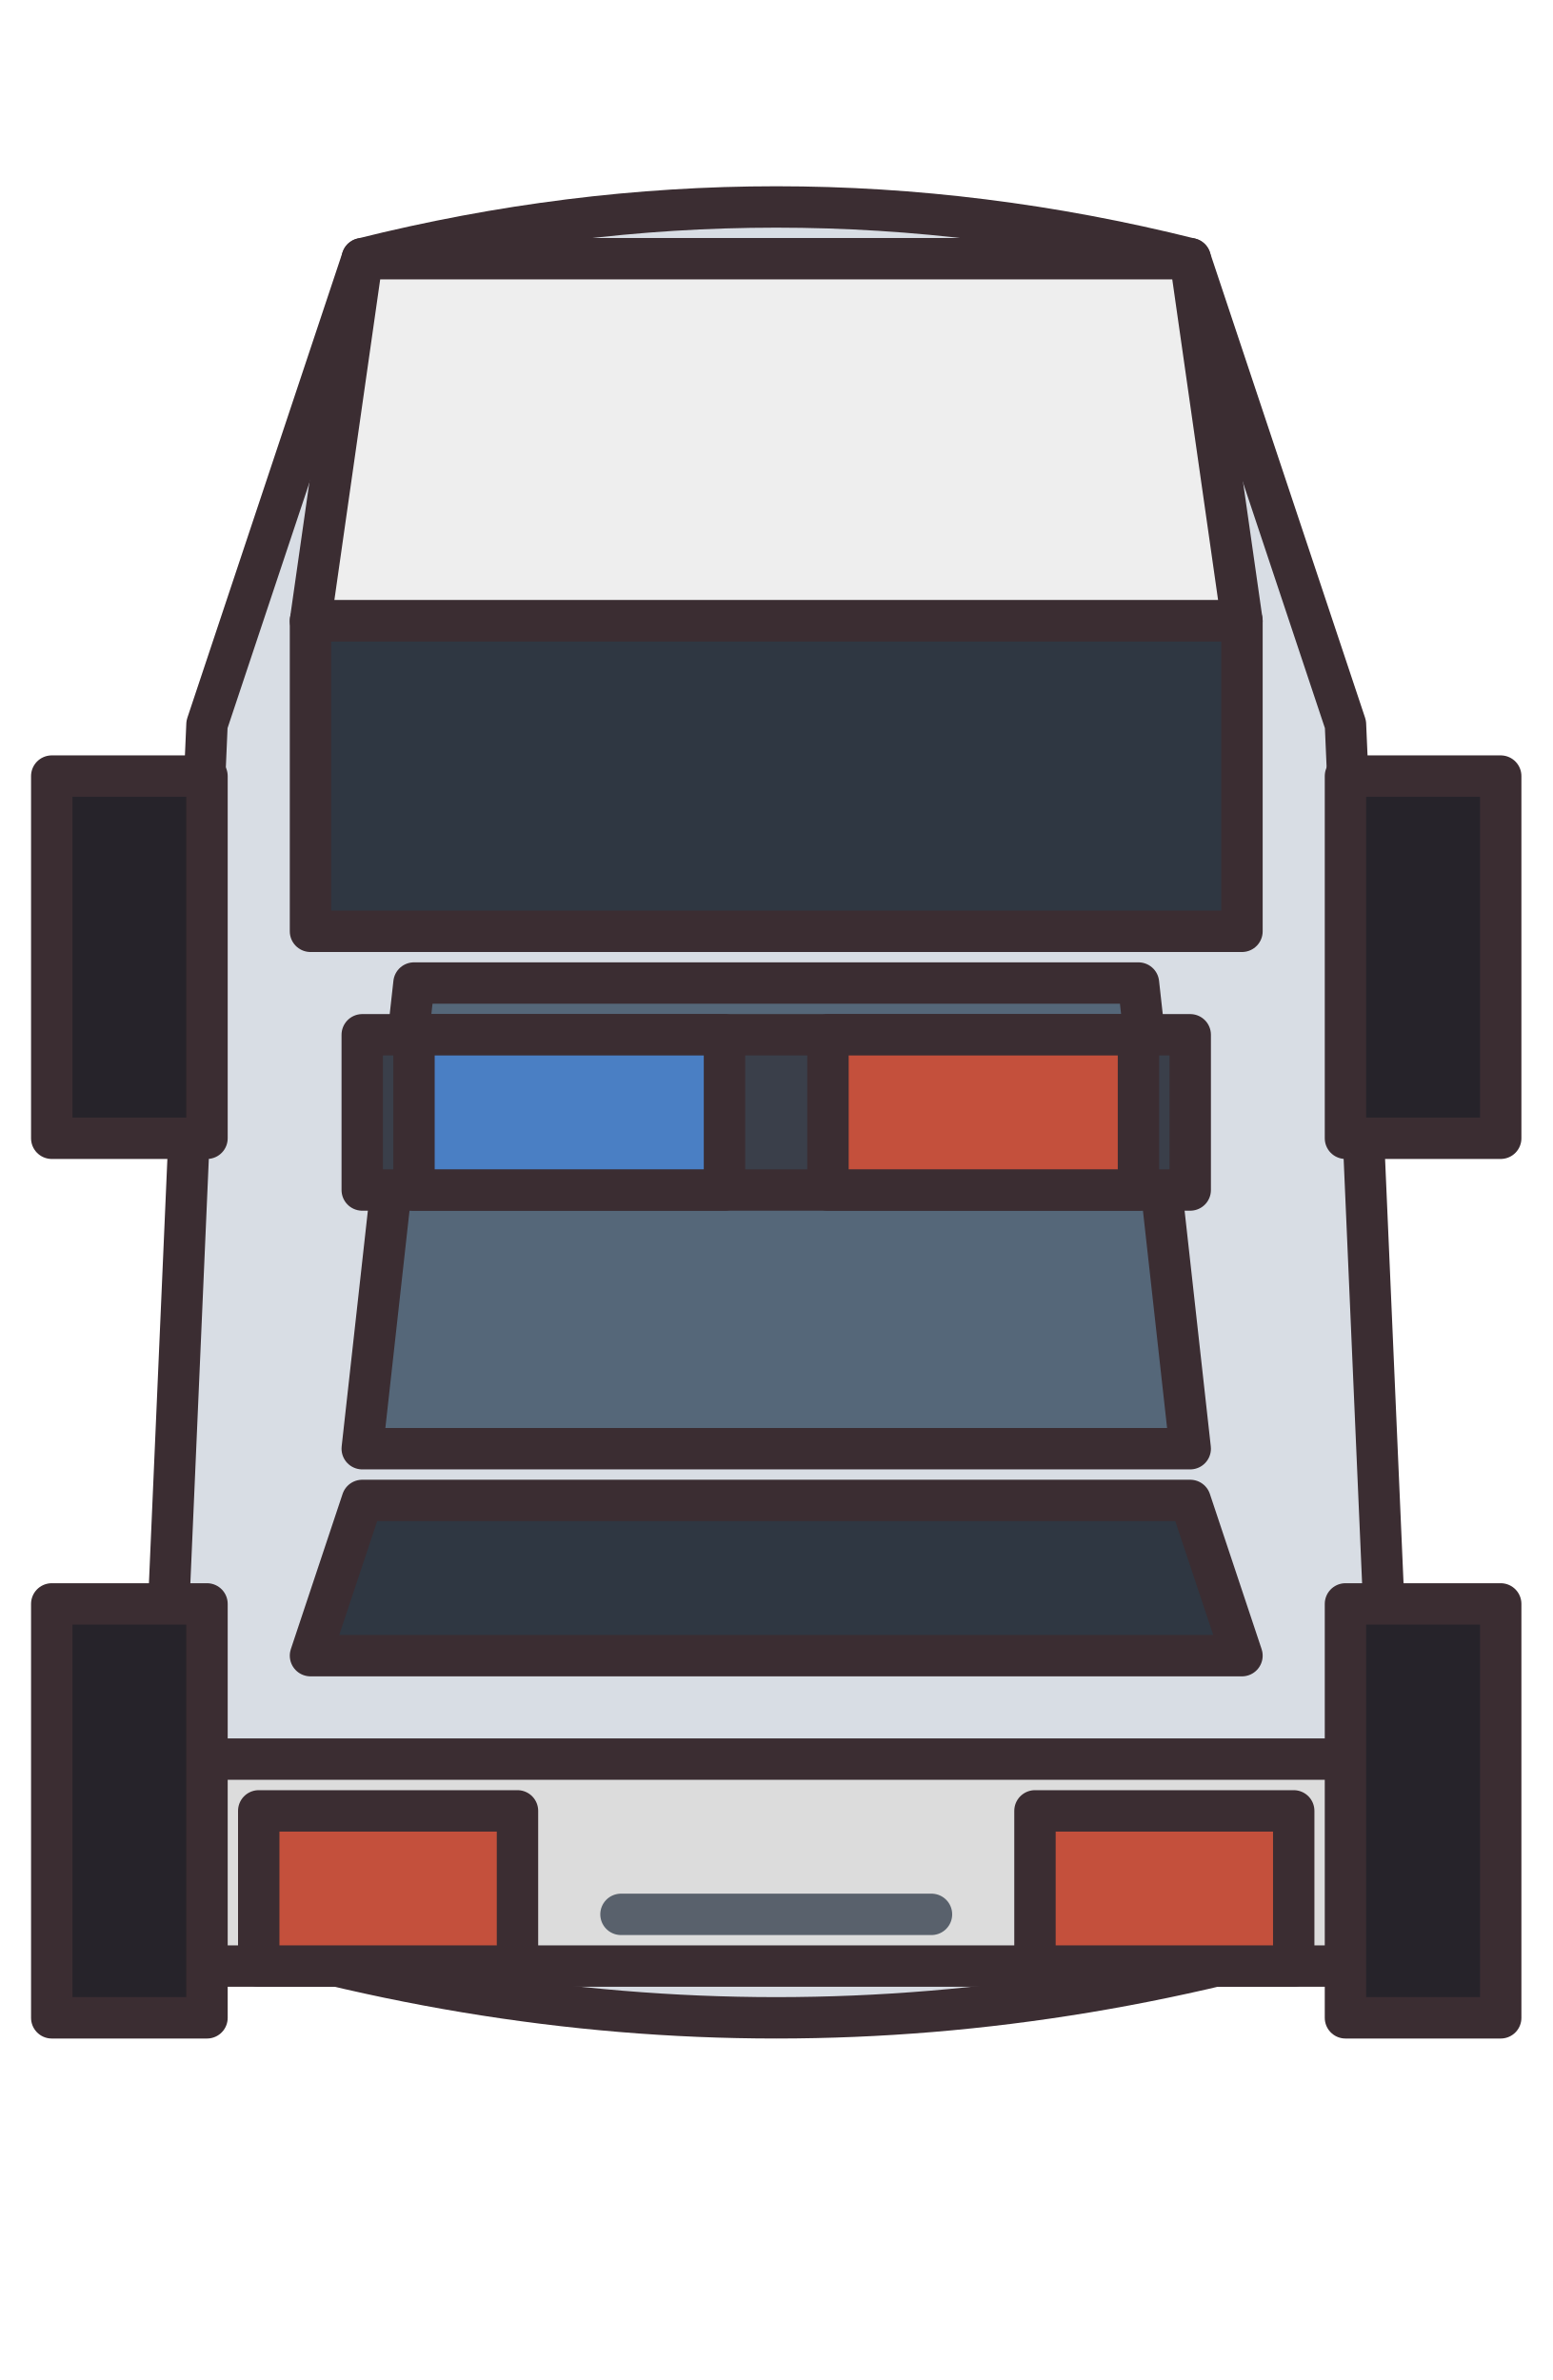
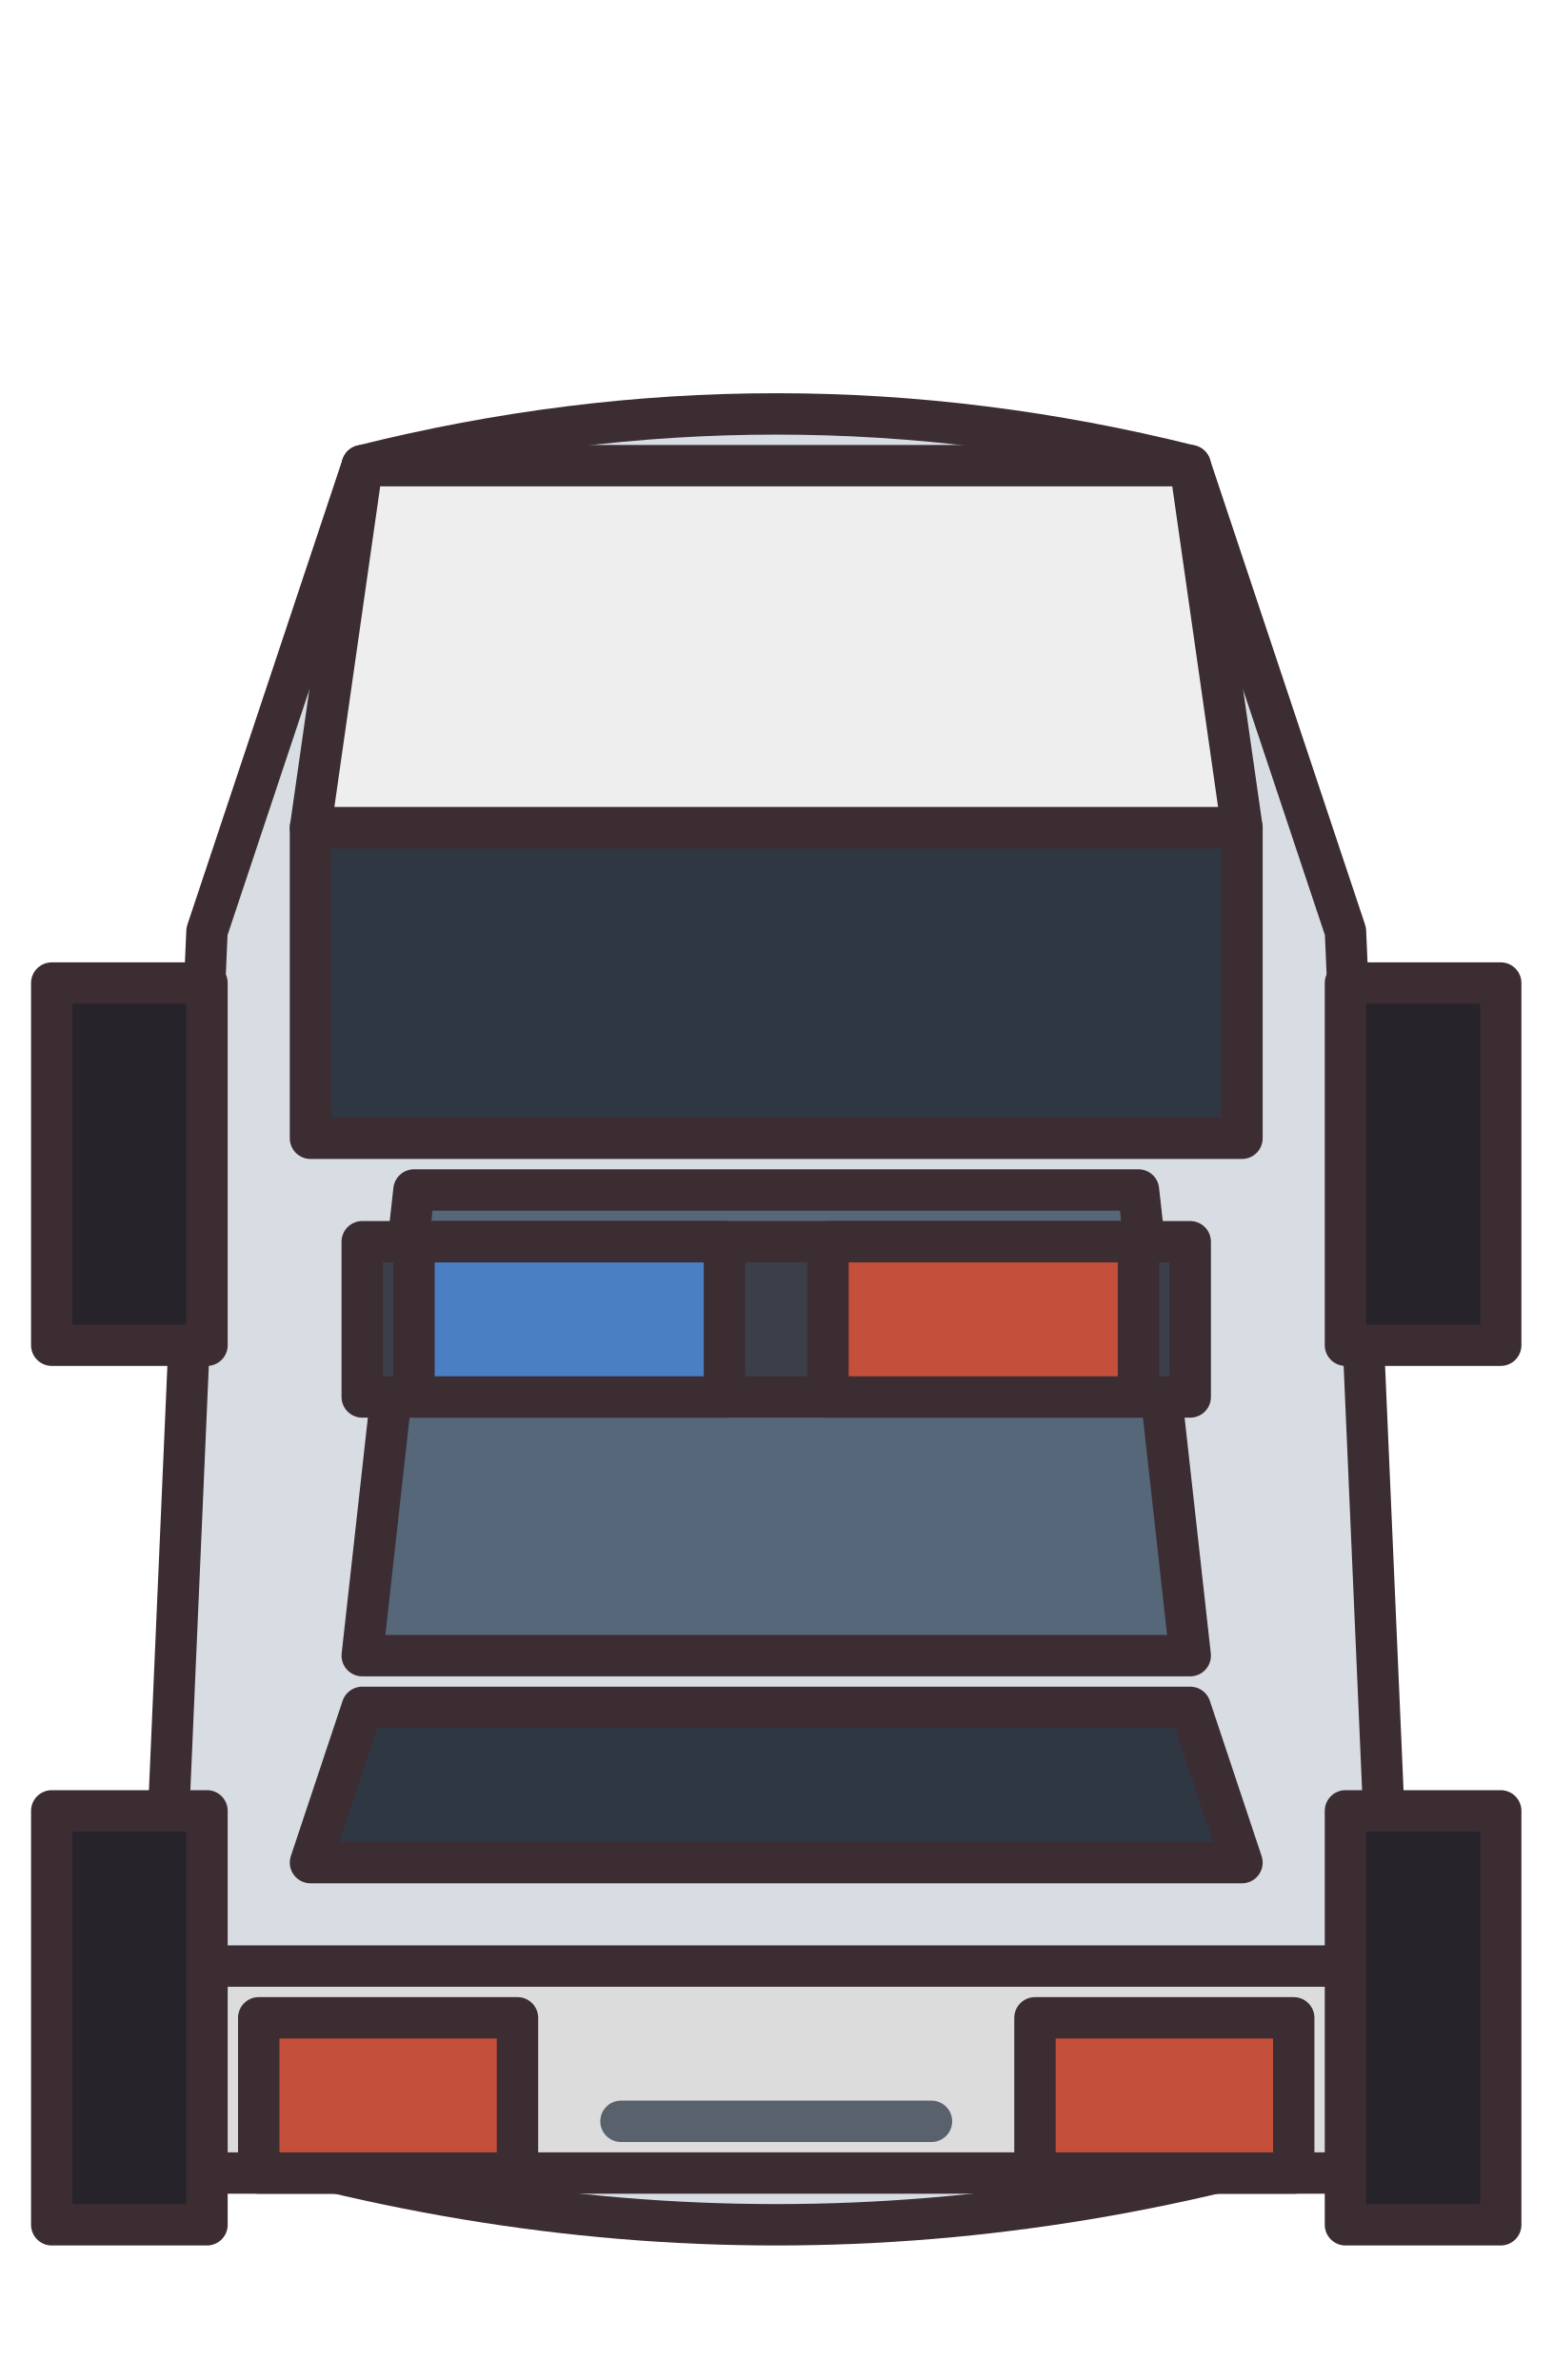
<svg xmlns="http://www.w3.org/2000/svg" width="30" height="46" viewBox="0 0 30 46" shape-rendering="geometricPrecision" stroke="#3b2d32" stroke-width="0.8" stroke-linejoin="round" stroke-linecap="round">
-   <path d="M7 5 Q15 3 23 5 L26 14 L27 37 Q15 41 3 37 L4 14 Z" fill="#d8dde4" />
-   <path d="M7 5 L23 5 L24 12 L6 12 Z" fill="#eeeeee" />
-   <path d="M4 34 L26 34 L27 38 L3 38 Z" fill="#dcdcdc" />
-   <path d="M6 12 L24 12 L24 18 L6 18 Z" fill="#2f3742" />
-   <path d="M8 19 L22 19 L23 28 L7 28 Z" fill="#556779" />
-   <path d="M7 29 L23 29 L24 32 L6 32 Z" fill="#2f3742" />
-   <path d="M1 15 L4 15 L4 22 L1 22 Z M26 15 L29 15 L29 22 L26 22 Z M1 31 L4 31 L4 39 L1 39 Z M26 31 L29 31 L29 39 L26 39 Z" fill="#26232a" />
-   <path d="M5 35 L10 35 L10 38 L5 38 Z M20 35 L25 35 L25 38 L20 38 Z" fill="#c4503c" />
-   <path d="M12 37 L18 37" fill="none" stroke="#59616c" />
-   <path d="M7 20 L23 20 L23 23 L7 23 Z" fill="#3a3f4a" />
-   <path d="M8 20 L14 20 L14 23 L8 23 Z" fill="#4a7fc4" />
-   <path d="M16 20 L22 20 L22 23 L16 23 Z" fill="#c4503c" />
+   <g transform="translate(0 4)">
+     <path d="M7 5 Q15 3 23 5 L26 14 L27 37 Q15 41 3 37 L4 14 Z" fill="#d8dde4" />
+     <path d="M7 5 L23 5 L24 12 L6 12 Z" fill="#eeeeee" />
+     <path d="M4 34 L26 34 L27 38 L3 38 Z" fill="#dcdcdc" />
+     <path d="M6 12 L24 12 L24 18 L6 18 Z" fill="#2f3742" />
+     <path d="M8 19 L22 19 L23 28 L7 28 Z" fill="#556779" />
+     <path d="M7 29 L23 29 L24 32 L6 32 Z" fill="#2f3742" />
+     <path d="M1 15 L4 15 L4 22 L1 22 Z M26 15 L29 15 L29 22 L26 22 Z M1 31 L4 31 L4 39 L1 39 Z M26 31 L29 31 L29 39 L26 39 Z" fill="#26232a" />
+     <path d="M5 35 L10 35 L10 38 L5 38 Z M20 35 L25 35 L25 38 L20 38 Z" fill="#c4503c" />
+     <path d="M12 37 L18 37" fill="none" stroke="#59616c" />
+     <path d="M7 20 L23 20 L23 23 L7 23 Z" fill="#3a3f4a" />
+     <path d="M8 20 L14 20 L14 23 L8 23 Z" fill="#4a7fc4" />
+     <path d="M16 20 L22 20 L22 23 L16 23 Z" fill="#c4503c" />
+   </g>
</svg>
